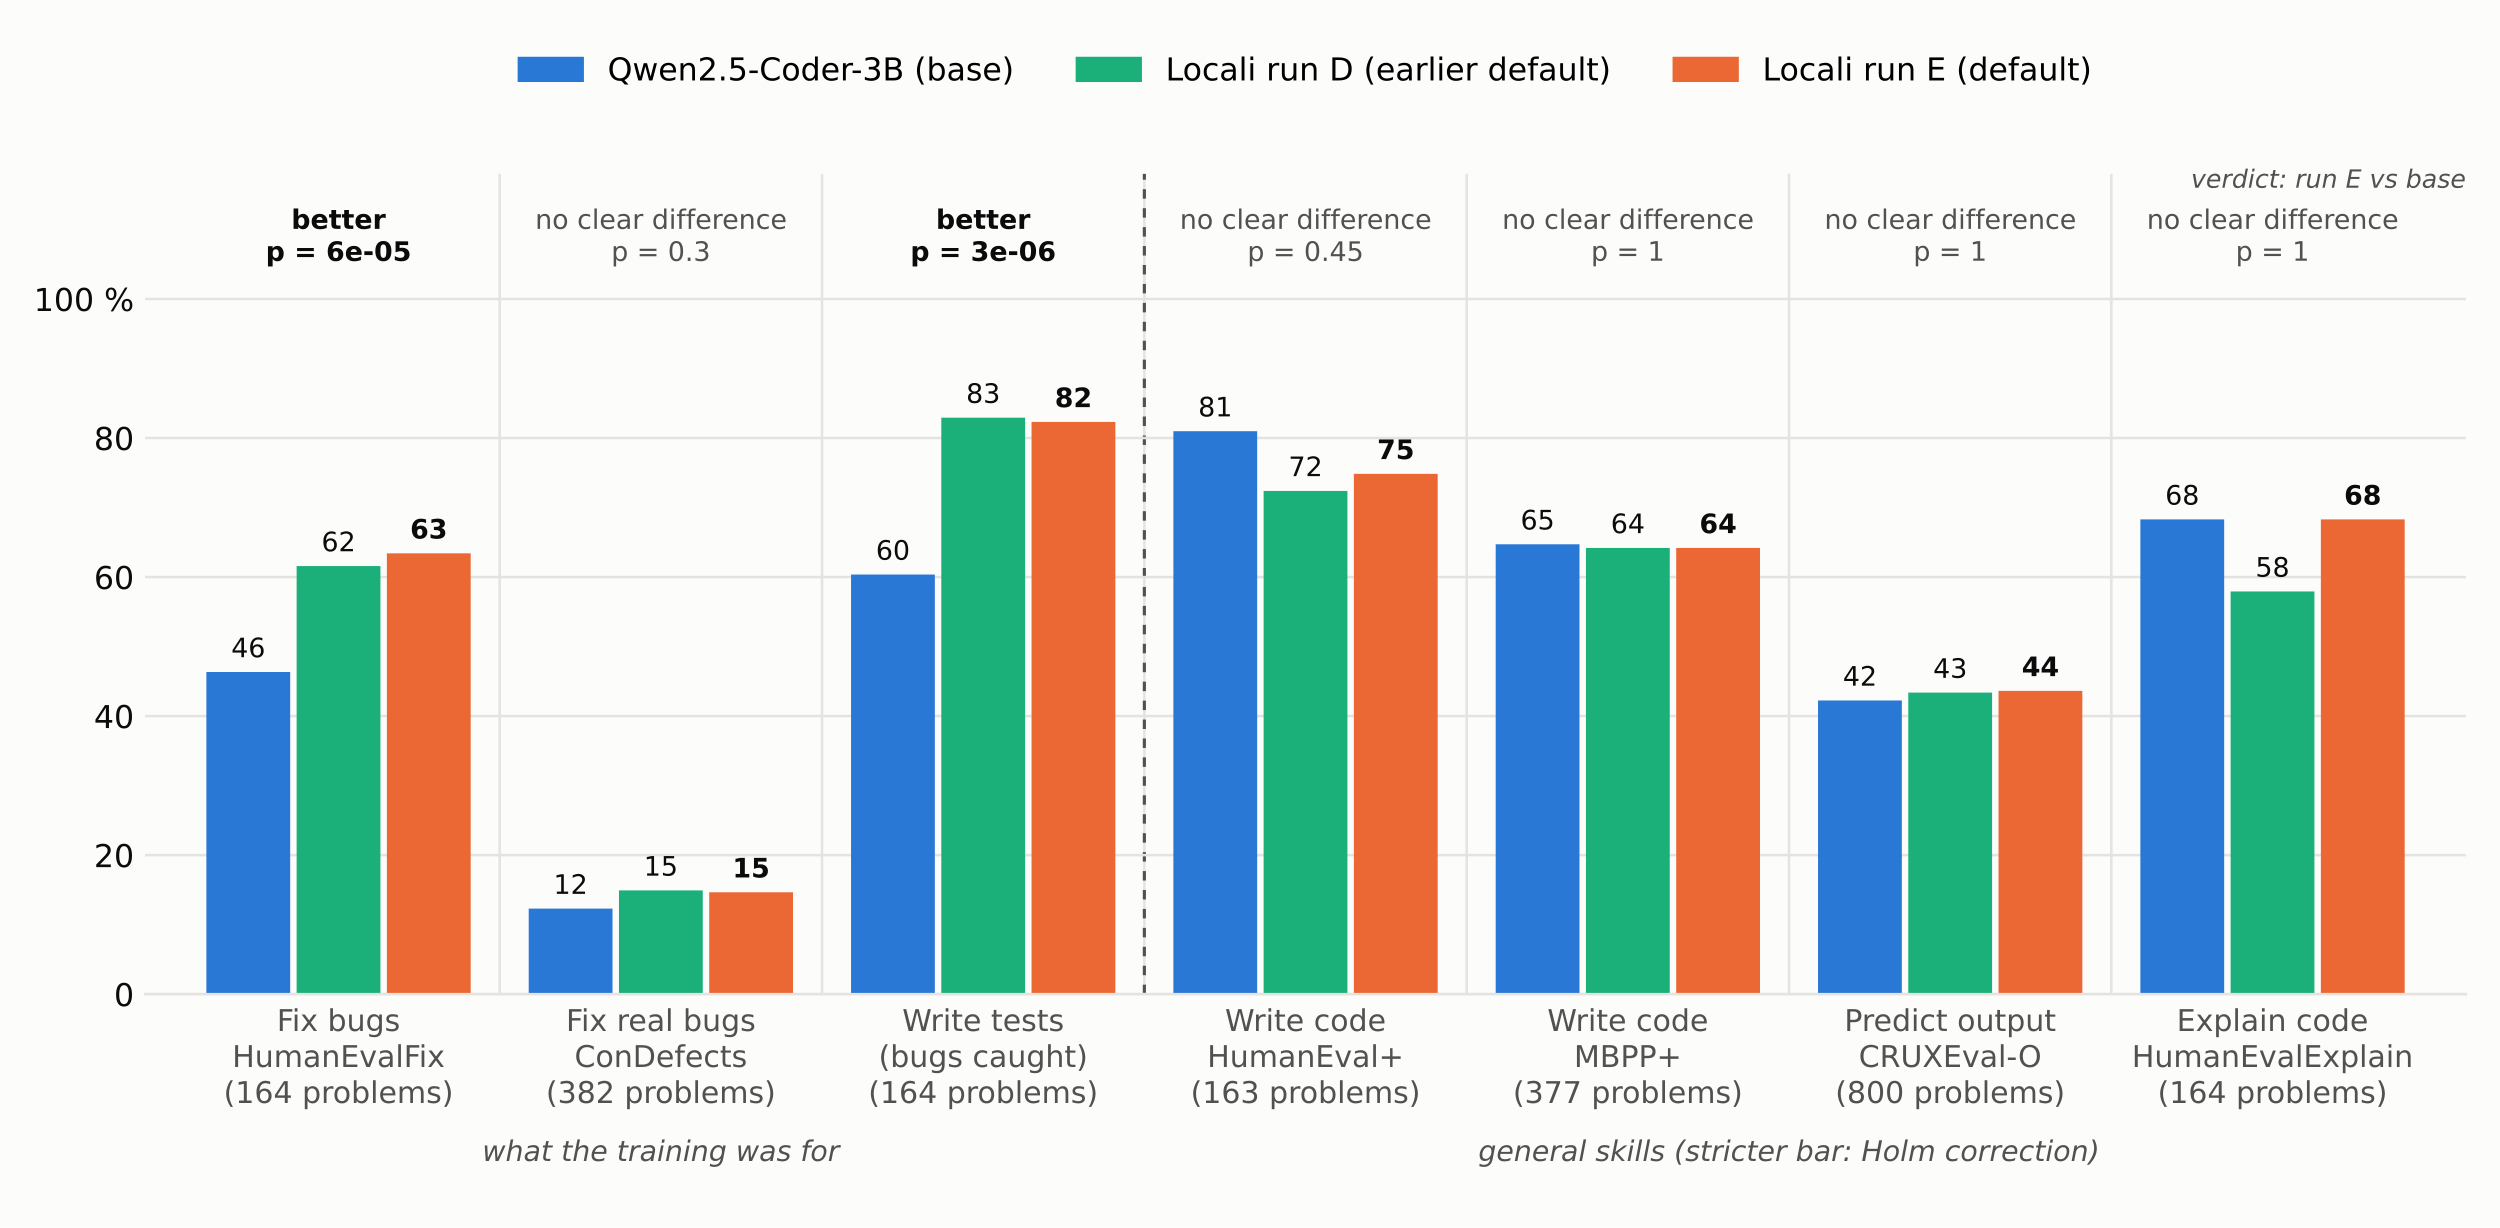
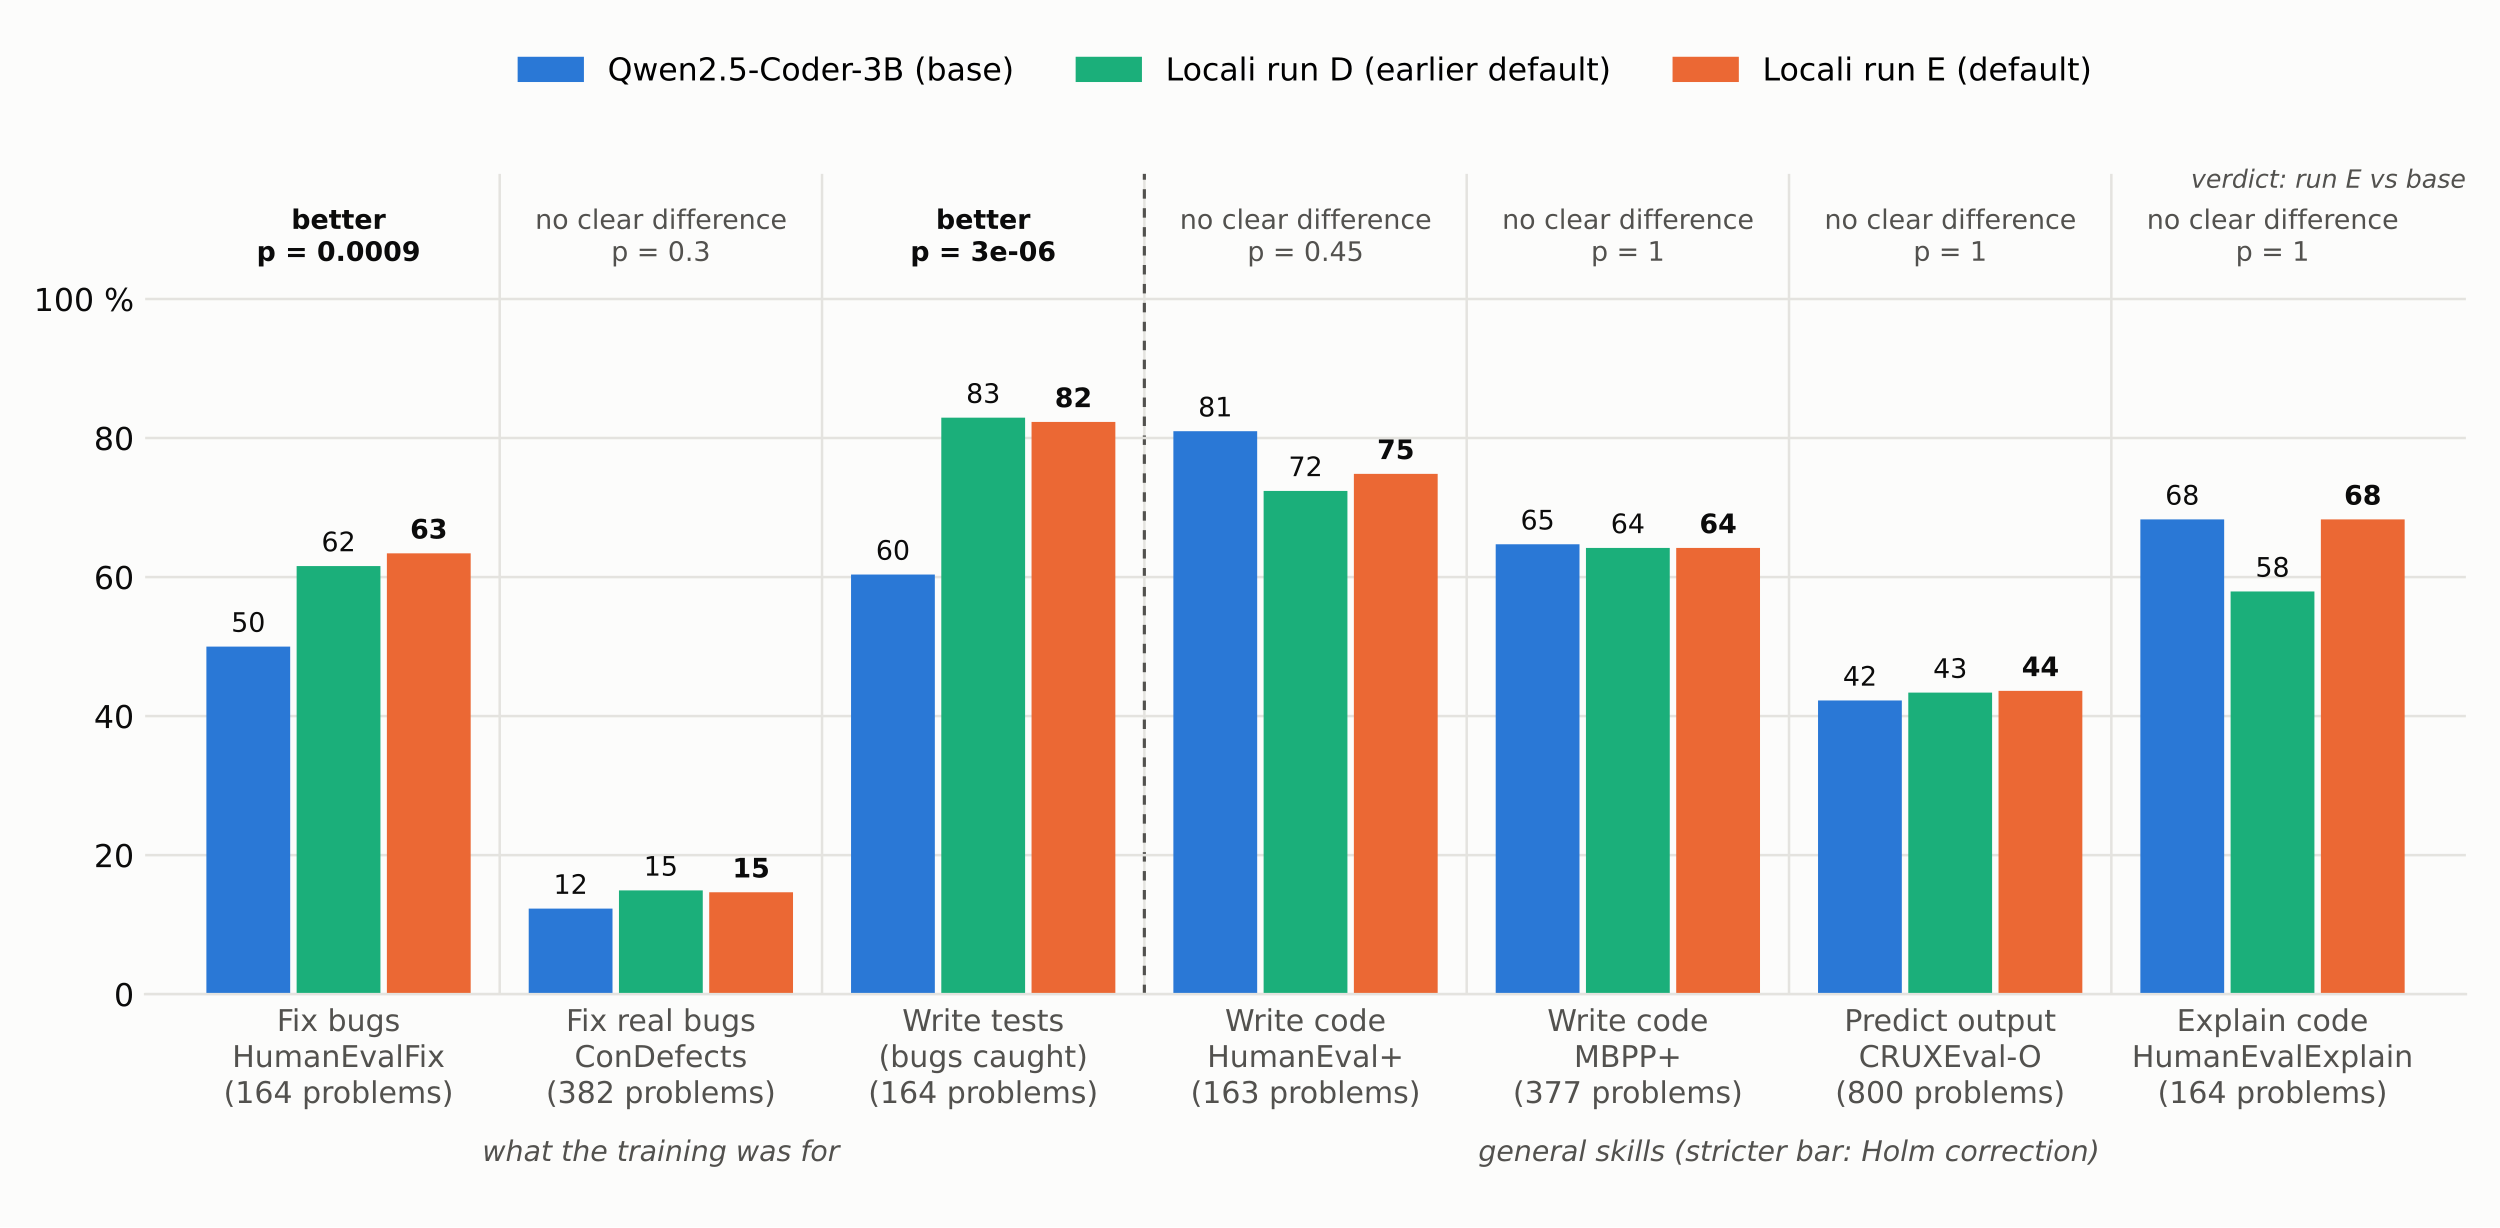
<svg xmlns="http://www.w3.org/2000/svg" width="792pt" height="388.8pt" viewBox="0 0 792 388.8" version="1.1">
  <defs>
    <style type="text/css">*{stroke-linejoin: round; stroke-linecap: butt}</style>
  </defs>
  <g id="figure_1">
    <g id="patch_1">
      <path d="M 0 388.8  L 792 388.8  L 792 0  L 0 0  z " style="fill: #fcfcfb" />
    </g>
    <g id="axes_1">
      <g id="patch_2">
        <path d="M 45.98 314.948  L 781.2 314.948  L 781.2 55.079  L 45.98 55.079  z " style="fill: #fcfcfb" />
      </g>
      <g id="line2d_1">
        <path d="M 158.305 314.948  L 158.305 55.079  " clip-path="url(#p27154f68b0)" style="fill: none; stroke: #e4e3df; stroke-width: 0.8; stroke-linecap: square" />
      </g>
      <g id="line2d_2">
        <path d="M 260.419 314.948  L 260.419 55.079  " clip-path="url(#p27154f68b0)" style="fill: none; stroke: #e4e3df; stroke-width: 0.8; stroke-linecap: square" />
      </g>
      <g id="line2d_3">
        <path d="M 362.533 314.948  L 362.533 55.079  " clip-path="url(#p27154f68b0)" style="fill: none; stroke: #e4e3df; stroke-width: 0.8; stroke-linecap: square" />
      </g>
      <g id="line2d_4">
        <path d="M 464.647 314.948  L 464.647 55.079  " clip-path="url(#p27154f68b0)" style="fill: none; stroke: #e4e3df; stroke-width: 0.8; stroke-linecap: square" />
      </g>
      <g id="line2d_5">
        <path d="M 566.761 314.948  L 566.761 55.079  " clip-path="url(#p27154f68b0)" style="fill: none; stroke: #e4e3df; stroke-width: 0.8; stroke-linecap: square" />
      </g>
      <g id="line2d_6">
        <path d="M 668.875 314.948  L 668.875 55.079  " clip-path="url(#p27154f68b0)" style="fill: none; stroke: #e4e3df; stroke-width: 0.8; stroke-linecap: square" />
      </g>
      <g id="line2d_7">
        <path d="M 362.533 314.948  L 362.533 55.079  " clip-path="url(#p27154f68b0)" style="fill: none; stroke-dasharray: 3,3; stroke-dashoffset: 0; stroke: #52514e" />
      </g>
      <g id="matplotlib.axis_1">
        <g id="xtick_1">
          <g id="line2d_8" />
          <g id="text_1">
            <text style="font-size: 9.5px; font-family: 'DejaVu Sans', 'Bitstream Vera Sans', 'Computer Modern Sans Serif', 'Lucida Grande', 'Verdana', 'Geneva', 'Lucid', 'Arial', 'Helvetica', 'Avant Garde', sans-serif; fill: #52514e" transform="translate(87.70579 326.6173)">Fix bugs</text>
            <text style="font-size: 9.5px; font-family: 'DejaVu Sans', 'Bitstream Vera Sans', 'Computer Modern Sans Serif', 'Lucida Grande', 'Verdana', 'Geneva', 'Lucid', 'Arial', 'Helvetica', 'Avant Garde', sans-serif; fill: #52514e" transform="translate(73.55747 338.0199)">HumanEvalFix</text>
            <text style="font-size: 9.5px; font-family: 'DejaVu Sans', 'Bitstream Vera Sans', 'Computer Modern Sans Serif', 'Lucida Grande', 'Verdana', 'Geneva', 'Lucid', 'Arial', 'Helvetica', 'Avant Garde', sans-serif; fill: #52514e" transform="translate(70.83661 349.4225)">(164 problems)</text>
          </g>
        </g>
        <g id="xtick_2">
          <g id="line2d_9" />
          <g id="text_2">
            <text style="font-size: 9.5px; font-family: 'DejaVu Sans', 'Bitstream Vera Sans', 'Computer Modern Sans Serif', 'Lucida Grande', 'Verdana', 'Geneva', 'Lucid', 'Arial', 'Helvetica', 'Avant Garde', sans-serif; fill: #52514e" transform="translate(179.3088 326.6173)">Fix real bugs</text>
            <text style="font-size: 9.5px; font-family: 'DejaVu Sans', 'Bitstream Vera Sans', 'Computer Modern Sans Serif', 'Lucida Grande', 'Verdana', 'Geneva', 'Lucid', 'Arial', 'Helvetica', 'Avant Garde', sans-serif; fill: #52514e" transform="translate(182.0052 338.0199)">ConDefects</text>
            <text style="font-size: 9.5px; font-family: 'DejaVu Sans', 'Bitstream Vera Sans', 'Computer Modern Sans Serif', 'Lucida Grande', 'Verdana', 'Geneva', 'Lucid', 'Arial', 'Helvetica', 'Avant Garde', sans-serif; fill: #52514e" transform="translate(172.9505 349.4225)">(382 problems)</text>
          </g>
        </g>
        <g id="xtick_3">
          <g id="line2d_10" />
          <g id="text_3">
            <text style="font-size: 9.5px; font-family: 'DejaVu Sans', 'Bitstream Vera Sans', 'Computer Modern Sans Serif', 'Lucida Grande', 'Verdana', 'Geneva', 'Lucid', 'Arial', 'Helvetica', 'Avant Garde', sans-serif; fill: #52514e" transform="translate(285.8298 326.6173)">Write tests</text>
            <text style="font-size: 9.5px; font-family: 'DejaVu Sans', 'Bitstream Vera Sans', 'Computer Modern Sans Serif', 'Lucida Grande', 'Verdana', 'Geneva', 'Lucid', 'Arial', 'Helvetica', 'Avant Garde', sans-serif; fill: #52514e" transform="translate(278.3233 338.0199)">(bugs caught)</text>
            <text style="font-size: 9.5px; font-family: 'DejaVu Sans', 'Bitstream Vera Sans', 'Computer Modern Sans Serif', 'Lucida Grande', 'Verdana', 'Geneva', 'Lucid', 'Arial', 'Helvetica', 'Avant Garde', sans-serif; fill: #52514e" transform="translate(275.0644 349.4225)">(164 problems)</text>
          </g>
        </g>
        <g id="xtick_4">
          <g id="line2d_11" />
          <g id="text_4">
            <text style="font-size: 9.5px; font-family: 'DejaVu Sans', 'Bitstream Vera Sans', 'Computer Modern Sans Serif', 'Lucida Grande', 'Verdana', 'Geneva', 'Lucid', 'Arial', 'Helvetica', 'Avant Garde', sans-serif; fill: #52514e" transform="translate(388.0832 326.6173)">Write code</text>
            <text style="font-size: 9.5px; font-family: 'DejaVu Sans', 'Bitstream Vera Sans', 'Computer Modern Sans Serif', 'Lucida Grande', 'Verdana', 'Geneva', 'Lucid', 'Arial', 'Helvetica', 'Avant Garde', sans-serif; fill: #52514e" transform="translate(382.4359 338.0199)">HumanEval+</text>
            <text style="font-size: 9.5px; font-family: 'DejaVu Sans', 'Bitstream Vera Sans', 'Computer Modern Sans Serif', 'Lucida Grande', 'Verdana', 'Geneva', 'Lucid', 'Arial', 'Helvetica', 'Avant Garde', sans-serif; fill: #52514e" transform="translate(377.1783 349.4225)">(163 problems)</text>
          </g>
        </g>
        <g id="xtick_5">
          <g id="line2d_12" />
          <g id="text_5">
            <text style="font-size: 9.5px; font-family: 'DejaVu Sans', 'Bitstream Vera Sans', 'Computer Modern Sans Serif', 'Lucida Grande', 'Verdana', 'Geneva', 'Lucid', 'Arial', 'Helvetica', 'Avant Garde', sans-serif; fill: #52514e" transform="translate(490.1971 326.6173)">Write code</text>
            <text style="font-size: 9.5px; font-family: 'DejaVu Sans', 'Bitstream Vera Sans', 'Computer Modern Sans Serif', 'Lucida Grande', 'Verdana', 'Geneva', 'Lucid', 'Arial', 'Helvetica', 'Avant Garde', sans-serif; fill: #52514e" transform="translate(498.638 338.0192)">MBPP+</text>
            <text style="font-size: 9.5px; font-family: 'DejaVu Sans', 'Bitstream Vera Sans', 'Computer Modern Sans Serif', 'Lucida Grande', 'Verdana', 'Geneva', 'Lucid', 'Arial', 'Helvetica', 'Avant Garde', sans-serif; fill: #52514e" transform="translate(479.2922 349.4218)">(377 problems)</text>
          </g>
        </g>
        <g id="xtick_6">
          <g id="line2d_13" />
          <g id="text_6">
            <text style="font-size: 9.5px; font-family: 'DejaVu Sans', 'Bitstream Vera Sans', 'Computer Modern Sans Serif', 'Lucida Grande', 'Verdana', 'Geneva', 'Lucid', 'Arial', 'Helvetica', 'Avant Garde', sans-serif; fill: #52514e" transform="translate(584.2806 326.6173)">Predict output</text>
            <text style="font-size: 9.5px; font-family: 'DejaVu Sans', 'Bitstream Vera Sans', 'Computer Modern Sans Serif', 'Lucida Grande', 'Verdana', 'Geneva', 'Lucid', 'Arial', 'Helvetica', 'Avant Garde', sans-serif; fill: #52514e" transform="translate(588.842 338.0199)">CRUXEval-O</text>
            <text style="font-size: 9.5px; font-family: 'DejaVu Sans', 'Bitstream Vera Sans', 'Computer Modern Sans Serif', 'Lucida Grande', 'Verdana', 'Geneva', 'Lucid', 'Arial', 'Helvetica', 'Avant Garde', sans-serif; fill: #52514e" transform="translate(581.4061 349.4225)">(800 problems)</text>
          </g>
        </g>
        <g id="xtick_7">
          <g id="line2d_14" />
          <g id="text_7">
            <text style="font-size: 9.5px; font-family: 'DejaVu Sans', 'Bitstream Vera Sans', 'Computer Modern Sans Serif', 'Lucida Grande', 'Verdana', 'Geneva', 'Lucid', 'Arial', 'Helvetica', 'Avant Garde', sans-serif; fill: #52514e" transform="translate(689.5769 326.6173)">Explain code</text>
            <text style="font-size: 9.5px; font-family: 'DejaVu Sans', 'Bitstream Vera Sans', 'Computer Modern Sans Serif', 'Lucida Grande', 'Verdana', 'Geneva', 'Lucid', 'Arial', 'Helvetica', 'Avant Garde', sans-serif; fill: #52514e" transform="translate(675.3692 338.0199)">HumanEvalExplain</text>
            <text style="font-size: 9.5px; font-family: 'DejaVu Sans', 'Bitstream Vera Sans', 'Computer Modern Sans Serif', 'Lucida Grande', 'Verdana', 'Geneva', 'Lucid', 'Arial', 'Helvetica', 'Avant Garde', sans-serif; fill: #52514e" transform="translate(683.5199 349.4225)">(164 problems)</text>
          </g>
        </g>
      </g>
      <g id="matplotlib.axis_2">
        <g id="ytick_1">
          <g id="line2d_15">
            <path d="M 45.98 314.948  L 781.2 314.948  " clip-path="url(#p27154f68b0)" style="fill: none; stroke: #e4e3df; stroke-width: 0.8; stroke-linecap: square" />
          </g>
          <g id="line2d_16" />
          <g id="text_8">
            <text style="font-size: 10px; font-family: 'DejaVu Sans', 'Bitstream Vera Sans', 'Computer Modern Sans Serif', 'Lucida Grande', 'Verdana', 'Geneva', 'Lucid', 'Arial', 'Helvetica', 'Avant Garde', sans-serif; text-anchor: end; fill: #0b0b0b" x="42.48" y="318.747" transform="rotate(-0 42.48 318.7467)">0</text>
          </g>
        </g>
        <g id="ytick_2">
          <g id="line2d_17">
            <path d="M 45.98 270.902  L 781.2 270.902  " clip-path="url(#p27154f68b0)" style="fill: none; stroke: #e4e3df; stroke-width: 0.8; stroke-linecap: square" />
          </g>
          <g id="line2d_18" />
          <g id="text_9">
            <text style="font-size: 10px; font-family: 'DejaVu Sans', 'Bitstream Vera Sans', 'Computer Modern Sans Serif', 'Lucida Grande', 'Verdana', 'Geneva', 'Lucid', 'Arial', 'Helvetica', 'Avant Garde', sans-serif; text-anchor: end; fill: #0b0b0b" x="42.48" y="274.701" transform="rotate(-0 42.48 274.7011)">20</text>
          </g>
        </g>
        <g id="ytick_3">
          <g id="line2d_19">
            <path d="M 45.98 226.857  L 781.2 226.857  " clip-path="url(#p27154f68b0)" style="fill: none; stroke: #e4e3df; stroke-width: 0.8; stroke-linecap: square" />
          </g>
          <g id="line2d_20" />
          <g id="text_10">
            <text style="font-size: 10px; font-family: 'DejaVu Sans', 'Bitstream Vera Sans', 'Computer Modern Sans Serif', 'Lucida Grande', 'Verdana', 'Geneva', 'Lucid', 'Arial', 'Helvetica', 'Avant Garde', sans-serif; text-anchor: end; fill: #0b0b0b" x="42.48" y="230.655" transform="rotate(-0 42.48 230.6554)">40</text>
          </g>
        </g>
        <g id="ytick_4">
          <g id="line2d_21">
            <path d="M 45.98 182.811  L 781.2 182.811  " clip-path="url(#p27154f68b0)" style="fill: none; stroke: #e4e3df; stroke-width: 0.8; stroke-linecap: square" />
          </g>
          <g id="line2d_22" />
          <g id="text_11">
            <text style="font-size: 10px; font-family: 'DejaVu Sans', 'Bitstream Vera Sans', 'Computer Modern Sans Serif', 'Lucida Grande', 'Verdana', 'Geneva', 'Lucid', 'Arial', 'Helvetica', 'Avant Garde', sans-serif; text-anchor: end; fill: #0b0b0b" x="42.48" y="186.61" transform="rotate(-0 42.48 186.6098)">60</text>
          </g>
        </g>
        <g id="ytick_5">
          <g id="line2d_23">
            <path d="M 45.98 138.765  L 781.2 138.765  " clip-path="url(#p27154f68b0)" style="fill: none; stroke: #e4e3df; stroke-width: 0.8; stroke-linecap: square" />
          </g>
          <g id="line2d_24" />
          <g id="text_12">
            <text style="font-size: 10px; font-family: 'DejaVu Sans', 'Bitstream Vera Sans', 'Computer Modern Sans Serif', 'Lucida Grande', 'Verdana', 'Geneva', 'Lucid', 'Arial', 'Helvetica', 'Avant Garde', sans-serif; text-anchor: end; fill: #0b0b0b" x="42.48" y="142.564" transform="rotate(-0 42.48 142.5642)">80</text>
          </g>
        </g>
        <g id="ytick_6">
          <g id="line2d_25">
            <path d="M 45.98 94.72  L 781.2 94.72  " clip-path="url(#p27154f68b0)" style="fill: none; stroke: #e4e3df; stroke-width: 0.8; stroke-linecap: square" />
          </g>
          <g id="line2d_26" />
          <g id="text_13">
            <text style="font-size: 10px; font-family: 'DejaVu Sans', 'Bitstream Vera Sans', 'Computer Modern Sans Serif', 'Lucida Grande', 'Verdana', 'Geneva', 'Lucid', 'Arial', 'Helvetica', 'Avant Garde', sans-serif; text-anchor: end; fill: #0b0b0b" x="42.48" y="98.519" transform="rotate(-0 42.48 98.51856)">100 %</text>
          </g>
        </g>
      </g>
      <g id="patch_3">
-         <path d="M 65.382 314.948  L 91.931 314.948  L 91.931 212.891  L 65.382 212.891  z " clip-path="url(#p27154f68b0)" style="fill: #2a78d6" />
+         <path d="M 65.382 314.948  L 91.931 314.948  L 91.931 204.834  L 65.382 204.834  z " clip-path="url(#p27154f68b0)" style="fill: #2a78d6" />
      </g>
      <g id="patch_4">
        <path d="M 93.974 314.948  L 120.523 314.948  L 120.523 179.32  L 93.974 179.32  z " clip-path="url(#p27154f68b0)" style="fill: #1baf7a" />
      </g>
      <g id="patch_5">
        <path d="M 122.565 314.948  L 149.115 314.948  L 149.115 175.291  L 122.565 175.291  z " clip-path="url(#p27154f68b0)" style="fill: #eb6834" />
      </g>
      <g id="patch_6">
        <path d="M 167.496 314.948  L 194.045 314.948  L 194.045 287.852  L 167.496 287.852  z " clip-path="url(#p27154f68b0)" style="fill: #2a78d6" />
      </g>
      <g id="patch_7">
        <path d="M 196.087 314.948  L 222.637 314.948  L 222.637 282.087  L 196.087 282.087  z " clip-path="url(#p27154f68b0)" style="fill: #1baf7a" />
      </g>
      <g id="patch_8">
        <path d="M 224.679 314.948  L 251.229 314.948  L 251.229 282.663  L 224.679 282.663  z " clip-path="url(#p27154f68b0)" style="fill: #eb6834" />
      </g>
      <g id="patch_9">
        <path d="M 269.609 314.948  L 296.159 314.948  L 296.159 182.005  L 269.609 182.005  z " clip-path="url(#p27154f68b0)" style="fill: #2a78d6" />
      </g>
      <g id="patch_10">
        <path d="M 298.201 314.948  L 324.751 314.948  L 324.751 132.32  L 298.201 132.32  z " clip-path="url(#p27154f68b0)" style="fill: #1baf7a" />
      </g>
      <g id="patch_11">
        <path d="M 326.793 314.948  L 353.343 314.948  L 353.343 133.663  L 326.793 133.663  z " clip-path="url(#p27154f68b0)" style="fill: #eb6834" />
      </g>
      <g id="patch_12">
        <path d="M 371.723 314.948  L 398.273 314.948  L 398.273 136.604  L 371.723 136.604  z " clip-path="url(#p27154f68b0)" style="fill: #2a78d6" />
      </g>
      <g id="patch_13">
        <path d="M 400.315 314.948  L 426.865 314.948  L 426.865 155.519  L 400.315 155.519  z " clip-path="url(#p27154f68b0)" style="fill: #1baf7a" />
      </g>
      <g id="patch_14">
        <path d="M 428.907 314.948  L 455.457 314.948  L 455.457 150.115  L 428.907 150.115  z " clip-path="url(#p27154f68b0)" style="fill: #eb6834" />
      </g>
      <g id="patch_15">
        <path d="M 473.837 314.948  L 500.387 314.948  L 500.387 172.413  L 473.837 172.413  z " clip-path="url(#p27154f68b0)" style="fill: #2a78d6" />
      </g>
      <g id="patch_16">
        <path d="M 502.429 314.948  L 528.979 314.948  L 528.979 173.581  L 502.429 173.581  z " clip-path="url(#p27154f68b0)" style="fill: #1baf7a" />
      </g>
      <g id="patch_17">
        <path d="M 531.021 314.948  L 557.571 314.948  L 557.571 173.581  L 531.021 173.581  z " clip-path="url(#p27154f68b0)" style="fill: #eb6834" />
      </g>
      <g id="patch_18">
        <path d="M 575.951 314.948  L 602.501 314.948  L 602.501 221.901  L 575.951 221.901  z " clip-path="url(#p27154f68b0)" style="fill: #2a78d6" />
      </g>
      <g id="patch_19">
        <path d="M 604.543 314.948  L 631.093 314.948  L 631.093 219.424  L 604.543 219.424  z " clip-path="url(#p27154f68b0)" style="fill: #1baf7a" />
      </g>
      <g id="patch_20">
        <path d="M 633.135 314.948  L 659.684 314.948  L 659.684 218.873  L 633.135 218.873  z " clip-path="url(#p27154f68b0)" style="fill: #eb6834" />
      </g>
      <g id="patch_21">
        <path d="M 678.065 314.948  L 704.615 314.948  L 704.615 164.548  L 678.065 164.548  z " clip-path="url(#p27154f68b0)" style="fill: #2a78d6" />
      </g>
      <g id="patch_22">
        <path d="M 706.657 314.948  L 733.206 314.948  L 733.206 187.377  L 706.657 187.377  z " clip-path="url(#p27154f68b0)" style="fill: #1baf7a" />
      </g>
      <g id="patch_23">
        <path d="M 735.249 314.948  L 761.798 314.948  L 761.798 164.548  L 735.249 164.548  z " clip-path="url(#p27154f68b0)" style="fill: #eb6834" />
      </g>
      <g id="patch_24">
        <path d="M 45.98 314.948  L 781.2 314.948  " style="fill: none; stroke: #e4e3df; stroke-width: 0.8; stroke-linejoin: miter; stroke-linecap: square" />
      </g>
      <g id="text_14">
-         <text style="font-size: 8.5px; font-family: 'DejaVu Sans', 'Bitstream Vera Sans', 'Computer Modern Sans Serif', 'Lucida Grande', 'Verdana', 'Geneva', 'Lucid', 'Arial', 'Helvetica', 'Avant Garde', sans-serif; text-anchor: middle; fill: #0b0b0b" x="78.656" y="208.206" transform="rotate(-0 78.65644 208.2062)">46</text>
+         <text style="font-size: 8.5px; font-family: 'DejaVu Sans', 'Bitstream Vera Sans', 'Computer Modern Sans Serif', 'Lucida Grande', 'Verdana', 'Geneva', 'Lucid', 'Arial', 'Helvetica', 'Avant Garde', sans-serif; text-anchor: middle; fill: #0b0b0b" x="78.656" y="200.149" transform="rotate(-0 78.65644 200.1491)">50</text>
      </g>
      <g id="text_15">
        <text style="font-size: 8.5px; font-family: 'DejaVu Sans', 'Bitstream Vera Sans', 'Computer Modern Sans Serif', 'Lucida Grande', 'Verdana', 'Geneva', 'Lucid', 'Arial', 'Helvetica', 'Avant Garde', sans-serif; text-anchor: middle; fill: #0b0b0b" x="107.248" y="174.635" transform="rotate(-0 107.2483 174.6348)">62</text>
      </g>
      <g id="text_16">
        <text style="font-weight: 700; font-size: 8.5px; font-family: 'DejaVu Sans', 'Bitstream Vera Sans', 'Computer Modern Sans Serif', 'Lucida Grande', 'Verdana', 'Geneva', 'Lucid', 'Arial', 'Helvetica', 'Avant Garde', sans-serif; text-anchor: middle; fill: #0b0b0b" x="135.84" y="170.606" transform="rotate(-0 135.8402 170.6063)">63</text>
      </g>
      <g id="text_17">
        <text style="font-weight: 700; font-size: 8.5px; font-family: 'DejaVu Sans', 'Bitstream Vera Sans', 'Computer Modern Sans Serif', 'Lucida Grande', 'Verdana', 'Geneva', 'Lucid', 'Arial', 'Helvetica', 'Avant Garde', sans-serif; fill: #0b0b0b" transform="translate(92.28236 72.50451)">better</text>
-         <text style="font-weight: 700; font-size: 8.5px; font-family: 'DejaVu Sans', 'Bitstream Vera Sans', 'Computer Modern Sans Serif', 'Lucida Grande', 'Verdana', 'Geneva', 'Lucid', 'Arial', 'Helvetica', 'Avant Garde', sans-serif; fill: #0b0b0b" transform="translate(84.16818 82.65603)">p = 6e-05</text>
+         <text style="font-weight: 700; font-size: 8.5px; font-family: 'DejaVu Sans', 'Bitstream Vera Sans', 'Computer Modern Sans Serif', 'Lucida Grande', 'Verdana', 'Geneva', 'Lucid', 'Arial', 'Helvetica', 'Avant Garde', sans-serif; fill: #0b0b0b" transform="translate(81.28615 82.65603)">p = 0.0009</text>
      </g>
      <g id="text_18">
        <text style="font-size: 8.5px; font-family: 'DejaVu Sans', 'Bitstream Vera Sans', 'Computer Modern Sans Serif', 'Lucida Grande', 'Verdana', 'Geneva', 'Lucid', 'Arial', 'Helvetica', 'Avant Garde', sans-serif; text-anchor: middle; fill: #0b0b0b" x="180.77" y="283.167" transform="rotate(-0 180.7703 283.167)">12</text>
      </g>
      <g id="text_19">
        <text style="font-size: 8.5px; font-family: 'DejaVu Sans', 'Bitstream Vera Sans', 'Computer Modern Sans Serif', 'Lucida Grande', 'Verdana', 'Geneva', 'Lucid', 'Arial', 'Helvetica', 'Avant Garde', sans-serif; text-anchor: middle; fill: #0b0b0b" x="209.362" y="277.402" transform="rotate(-0 209.3622 277.4019)">15</text>
      </g>
      <g id="text_20">
        <text style="font-weight: 700; font-size: 8.5px; font-family: 'DejaVu Sans', 'Bitstream Vera Sans', 'Computer Modern Sans Serif', 'Lucida Grande', 'Verdana', 'Geneva', 'Lucid', 'Arial', 'Helvetica', 'Avant Garde', sans-serif; text-anchor: middle; fill: #0b0b0b" x="237.954" y="277.978" transform="rotate(-0 237.9541 277.9784)">15</text>
      </g>
      <g id="text_21">
        <text style="font-size: 8.5px; font-family: 'DejaVu Sans', 'Bitstream Vera Sans', 'Computer Modern Sans Serif', 'Lucida Grande', 'Verdana', 'Geneva', 'Lucid', 'Arial', 'Helvetica', 'Avant Garde', sans-serif; fill: #52514e" transform="translate(169.547 72.50451)">no clear difference</text>
        <text style="font-size: 8.5px; font-family: 'DejaVu Sans', 'Bitstream Vera Sans', 'Computer Modern Sans Serif', 'Lucida Grande', 'Verdana', 'Geneva', 'Lucid', 'Arial', 'Helvetica', 'Avant Garde', sans-serif; fill: #52514e" transform="translate(193.6425 82.65603)">p = 0.3</text>
      </g>
      <g id="text_22">
        <text style="font-size: 8.5px; font-family: 'DejaVu Sans', 'Bitstream Vera Sans', 'Computer Modern Sans Serif', 'Lucida Grande', 'Verdana', 'Geneva', 'Lucid', 'Arial', 'Helvetica', 'Avant Garde', sans-serif; text-anchor: middle; fill: #0b0b0b" x="282.884" y="177.321" transform="rotate(-0 282.8842 177.3205)">60</text>
      </g>
      <g id="text_23">
        <text style="font-size: 8.5px; font-family: 'DejaVu Sans', 'Bitstream Vera Sans', 'Computer Modern Sans Serif', 'Lucida Grande', 'Verdana', 'Geneva', 'Lucid', 'Arial', 'Helvetica', 'Avant Garde', sans-serif; text-anchor: middle; fill: #0b0b0b" x="311.476" y="127.635" transform="rotate(-0 311.4761 127.6349)">83</text>
      </g>
      <g id="text_24">
        <text style="font-weight: 700; font-size: 8.5px; font-family: 'DejaVu Sans', 'Bitstream Vera Sans', 'Computer Modern Sans Serif', 'Lucida Grande', 'Verdana', 'Geneva', 'Lucid', 'Arial', 'Helvetica', 'Avant Garde', sans-serif; text-anchor: middle; fill: #0b0b0b" x="340.068" y="128.978" transform="rotate(-0 340.068 128.9778)">82</text>
      </g>
      <g id="text_25">
        <text style="font-weight: 700; font-size: 8.5px; font-family: 'DejaVu Sans', 'Bitstream Vera Sans', 'Computer Modern Sans Serif', 'Lucida Grande', 'Verdana', 'Geneva', 'Lucid', 'Arial', 'Helvetica', 'Avant Garde', sans-serif; fill: #0b0b0b" transform="translate(296.5101 72.50451)">better</text>
        <text style="font-weight: 700; font-size: 8.5px; font-family: 'DejaVu Sans', 'Bitstream Vera Sans', 'Computer Modern Sans Serif', 'Lucida Grande', 'Verdana', 'Geneva', 'Lucid', 'Arial', 'Helvetica', 'Avant Garde', sans-serif; fill: #0b0b0b" transform="translate(288.396 82.65603)">p = 3e-06</text>
      </g>
      <g id="text_26">
        <text style="font-size: 8.5px; font-family: 'DejaVu Sans', 'Bitstream Vera Sans', 'Computer Modern Sans Serif', 'Lucida Grande', 'Verdana', 'Geneva', 'Lucid', 'Arial', 'Helvetica', 'Avant Garde', sans-serif; text-anchor: middle; fill: #0b0b0b" x="384.998" y="131.919" transform="rotate(-0 384.9981 131.9189)">81</text>
      </g>
      <g id="text_27">
        <text style="font-size: 8.5px; font-family: 'DejaVu Sans', 'Bitstream Vera Sans', 'Computer Modern Sans Serif', 'Lucida Grande', 'Verdana', 'Geneva', 'Lucid', 'Arial', 'Helvetica', 'Avant Garde', sans-serif; text-anchor: middle; fill: #0b0b0b" x="413.59" y="150.834" transform="rotate(-0 413.59 150.8342)">72</text>
      </g>
      <g id="text_28">
        <text style="font-weight: 700; font-size: 8.5px; font-family: 'DejaVu Sans', 'Bitstream Vera Sans', 'Computer Modern Sans Serif', 'Lucida Grande', 'Verdana', 'Geneva', 'Lucid', 'Arial', 'Helvetica', 'Avant Garde', sans-serif; text-anchor: middle; fill: #0b0b0b" x="442.182" y="145.43" transform="rotate(-0 442.1819 145.4298)">75</text>
      </g>
      <g id="text_29">
        <text style="font-size: 8.5px; font-family: 'DejaVu Sans', 'Bitstream Vera Sans', 'Computer Modern Sans Serif', 'Lucida Grande', 'Verdana', 'Geneva', 'Lucid', 'Arial', 'Helvetica', 'Avant Garde', sans-serif; fill: #52514e" transform="translate(373.7748 72.50451)">no clear difference</text>
        <text style="font-size: 8.5px; font-family: 'DejaVu Sans', 'Bitstream Vera Sans', 'Computer Modern Sans Serif', 'Lucida Grande', 'Verdana', 'Geneva', 'Lucid', 'Arial', 'Helvetica', 'Avant Garde', sans-serif; fill: #52514e" transform="translate(395.1662 82.65603)">p = 0.45</text>
      </g>
      <g id="text_30">
        <text style="font-size: 8.5px; font-family: 'DejaVu Sans', 'Bitstream Vera Sans', 'Computer Modern Sans Serif', 'Lucida Grande', 'Verdana', 'Geneva', 'Lucid', 'Arial', 'Helvetica', 'Avant Garde', sans-serif; text-anchor: middle; fill: #0b0b0b" x="487.112" y="167.728" transform="rotate(-0 487.112 167.7282)">65</text>
      </g>
      <g id="text_31">
        <text style="font-size: 8.5px; font-family: 'DejaVu Sans', 'Bitstream Vera Sans', 'Computer Modern Sans Serif', 'Lucida Grande', 'Verdana', 'Geneva', 'Lucid', 'Arial', 'Helvetica', 'Avant Garde', sans-serif; text-anchor: middle; fill: #0b0b0b" x="515.704" y="168.897" transform="rotate(-0 515.7039 168.8965)">64</text>
      </g>
      <g id="text_32">
        <text style="font-weight: 700; font-size: 8.5px; font-family: 'DejaVu Sans', 'Bitstream Vera Sans', 'Computer Modern Sans Serif', 'Lucida Grande', 'Verdana', 'Geneva', 'Lucid', 'Arial', 'Helvetica', 'Avant Garde', sans-serif; text-anchor: middle; fill: #0b0b0b" x="544.296" y="168.897" transform="rotate(-0 544.2958 168.8965)">64</text>
      </g>
      <g id="text_33">
        <text style="font-size: 8.5px; font-family: 'DejaVu Sans', 'Bitstream Vera Sans', 'Computer Modern Sans Serif', 'Lucida Grande', 'Verdana', 'Geneva', 'Lucid', 'Arial', 'Helvetica', 'Avant Garde', sans-serif; fill: #52514e" transform="translate(475.8887 72.50451)">no clear difference</text>
        <text style="font-size: 8.5px; font-family: 'DejaVu Sans', 'Bitstream Vera Sans', 'Computer Modern Sans Serif', 'Lucida Grande', 'Verdana', 'Geneva', 'Lucid', 'Arial', 'Helvetica', 'Avant Garde', sans-serif; fill: #52514e" transform="translate(504.039 82.60025)">p = 1</text>
      </g>
      <g id="text_34">
        <text style="font-size: 8.5px; font-family: 'DejaVu Sans', 'Bitstream Vera Sans', 'Computer Modern Sans Serif', 'Lucida Grande', 'Verdana', 'Geneva', 'Lucid', 'Arial', 'Helvetica', 'Avant Garde', sans-serif; text-anchor: middle; fill: #0b0b0b" x="589.226" y="217.217" transform="rotate(-0 589.2259 217.2167)">42</text>
      </g>
      <g id="text_35">
        <text style="font-size: 8.5px; font-family: 'DejaVu Sans', 'Bitstream Vera Sans', 'Computer Modern Sans Serif', 'Lucida Grande', 'Verdana', 'Geneva', 'Lucid', 'Arial', 'Helvetica', 'Avant Garde', sans-serif; text-anchor: middle; fill: #0b0b0b" x="617.818" y="214.739" transform="rotate(-0 617.8178 214.7392)">43</text>
      </g>
      <g id="text_36">
        <text style="font-weight: 700; font-size: 8.5px; font-family: 'DejaVu Sans', 'Bitstream Vera Sans', 'Computer Modern Sans Serif', 'Lucida Grande', 'Verdana', 'Geneva', 'Lucid', 'Arial', 'Helvetica', 'Avant Garde', sans-serif; text-anchor: middle; fill: #0b0b0b" x="646.41" y="214.189" transform="rotate(-0 646.4097 214.1886)">44</text>
      </g>
      <g id="text_37">
        <text style="font-size: 8.5px; font-family: 'DejaVu Sans', 'Bitstream Vera Sans', 'Computer Modern Sans Serif', 'Lucida Grande', 'Verdana', 'Geneva', 'Lucid', 'Arial', 'Helvetica', 'Avant Garde', sans-serif; fill: #52514e" transform="translate(578.0026 72.50451)">no clear difference</text>
        <text style="font-size: 8.5px; font-family: 'DejaVu Sans', 'Bitstream Vera Sans', 'Computer Modern Sans Serif', 'Lucida Grande', 'Verdana', 'Geneva', 'Lucid', 'Arial', 'Helvetica', 'Avant Garde', sans-serif; fill: #52514e" transform="translate(606.1529 82.60025)">p = 1</text>
      </g>
      <g id="text_38">
        <text style="font-size: 8.5px; font-family: 'DejaVu Sans', 'Bitstream Vera Sans', 'Computer Modern Sans Serif', 'Lucida Grande', 'Verdana', 'Geneva', 'Lucid', 'Arial', 'Helvetica', 'Avant Garde', sans-serif; text-anchor: middle; fill: #0b0b0b" x="691.34" y="159.863" transform="rotate(-0 691.3398 159.8634)">68</text>
      </g>
      <g id="text_39">
        <text style="font-size: 8.5px; font-family: 'DejaVu Sans', 'Bitstream Vera Sans', 'Computer Modern Sans Serif', 'Lucida Grande', 'Verdana', 'Geneva', 'Lucid', 'Arial', 'Helvetica', 'Avant Garde', sans-serif; text-anchor: middle; fill: #0b0b0b" x="719.932" y="182.692" transform="rotate(-0 719.9317 182.692)">58</text>
      </g>
      <g id="text_40">
        <text style="font-weight: 700; font-size: 8.5px; font-family: 'DejaVu Sans', 'Bitstream Vera Sans', 'Computer Modern Sans Serif', 'Lucida Grande', 'Verdana', 'Geneva', 'Lucid', 'Arial', 'Helvetica', 'Avant Garde', sans-serif; text-anchor: middle; fill: #0b0b0b" x="748.524" y="159.863" transform="rotate(-0 748.5236 159.8634)">68</text>
      </g>
      <g id="text_41">
        <text style="font-size: 8.5px; font-family: 'DejaVu Sans', 'Bitstream Vera Sans', 'Computer Modern Sans Serif', 'Lucida Grande', 'Verdana', 'Geneva', 'Lucid', 'Arial', 'Helvetica', 'Avant Garde', sans-serif; fill: #52514e" transform="translate(680.1165 72.50451)">no clear difference</text>
        <text style="font-size: 8.5px; font-family: 'DejaVu Sans', 'Bitstream Vera Sans', 'Computer Modern Sans Serif', 'Lucida Grande', 'Verdana', 'Geneva', 'Lucid', 'Arial', 'Helvetica', 'Avant Garde', sans-serif; fill: #52514e" transform="translate(708.2667 82.60025)">p = 1</text>
      </g>
      <g id="text_42">
        <text style="font-style: italic; font-size: 9px; font-family: 'DejaVu Sans', 'Bitstream Vera Sans', 'Computer Modern Sans Serif', 'Lucida Grande', 'Verdana', 'Geneva', 'Lucid', 'Arial', 'Helvetica', 'Avant Garde', sans-serif; text-anchor: middle; fill: #52514e" x="209.362" y="367.803" transform="rotate(-0 209.3622 367.8026)">what the training was for</text>
      </g>
      <g id="text_43">
        <text style="font-style: italic; font-size: 9px; font-family: 'DejaVu Sans', 'Bitstream Vera Sans', 'Computer Modern Sans Serif', 'Lucida Grande', 'Verdana', 'Geneva', 'Lucid', 'Arial', 'Helvetica', 'Avant Garde', sans-serif; text-anchor: middle; fill: #52514e" x="566.761" y="367.803" transform="rotate(-0 566.7608 367.8026)">general skills (stricter bar: Holm correction)</text>
      </g>
      <g id="text_44">
        <text style="font-style: italic; font-size: 8px; font-family: 'DejaVu Sans', 'Bitstream Vera Sans', 'Computer Modern Sans Serif', 'Lucida Grande', 'Verdana', 'Geneva', 'Lucid', 'Arial', 'Helvetica', 'Avant Garde', sans-serif; text-anchor: end; fill: #52514e" x="781.2" y="59.483" transform="rotate(-0 781.2 59.48323)">verdict: run E vs base</text>
      </g>
      <g id="legend_1">
        <g id="patch_25">
          <path d="M 164.488 25.485  L 184.488 25.485  L 184.488 18.485  L 164.488 18.485  z " style="fill: #2a78d6; stroke: #2a78d6; stroke-linejoin: miter" />
        </g>
        <g id="text_45">
          <text style="font-size: 10px; font-family: 'DejaVu Sans', 'Bitstream Vera Sans', 'Computer Modern Sans Serif', 'Lucida Grande', 'Verdana', 'Geneva', 'Lucid', 'Arial', 'Helvetica', 'Avant Garde', sans-serif; text-anchor: start" x="192.488" y="25.485" transform="rotate(-0 192.4884 25.48548)">Qwen2.5-Coder-3B (base)</text>
        </g>
        <g id="patch_26">
          <path d="M 341.267 25.485  L 361.267 25.485  L 361.267 18.485  L 341.267 18.485  z " style="fill: #1baf7a; stroke: #1baf7a; stroke-linejoin: miter" />
        </g>
        <g id="text_46">
          <text style="font-size: 10px; font-family: 'DejaVu Sans', 'Bitstream Vera Sans', 'Computer Modern Sans Serif', 'Lucida Grande', 'Verdana', 'Geneva', 'Lucid', 'Arial', 'Helvetica', 'Avant Garde', sans-serif; text-anchor: start" x="369.267" y="25.485" transform="rotate(-0 369.2666 25.48548)">Locali run D (earlier default)</text>
        </g>
        <g id="patch_27">
          <path d="M 530.365 25.485  L 550.365 25.485  L 550.365 18.485  L 530.365 18.485  z " style="fill: #eb6834; stroke: #eb6834; stroke-linejoin: miter" />
        </g>
        <g id="text_47">
          <text style="font-size: 10px; font-family: 'DejaVu Sans', 'Bitstream Vera Sans', 'Computer Modern Sans Serif', 'Lucida Grande', 'Verdana', 'Geneva', 'Lucid', 'Arial', 'Helvetica', 'Avant Garde', sans-serif; text-anchor: start" x="558.365" y="25.485" transform="rotate(-0 558.365 25.48548)">Locali run E (default)</text>
        </g>
      </g>
    </g>
  </g>
  <defs>
    <clipPath id="p27154f68b0">
      <rect x="45.98" y="55.079" width="735.22" height="259.869" />
    </clipPath>
  </defs>
</svg>
